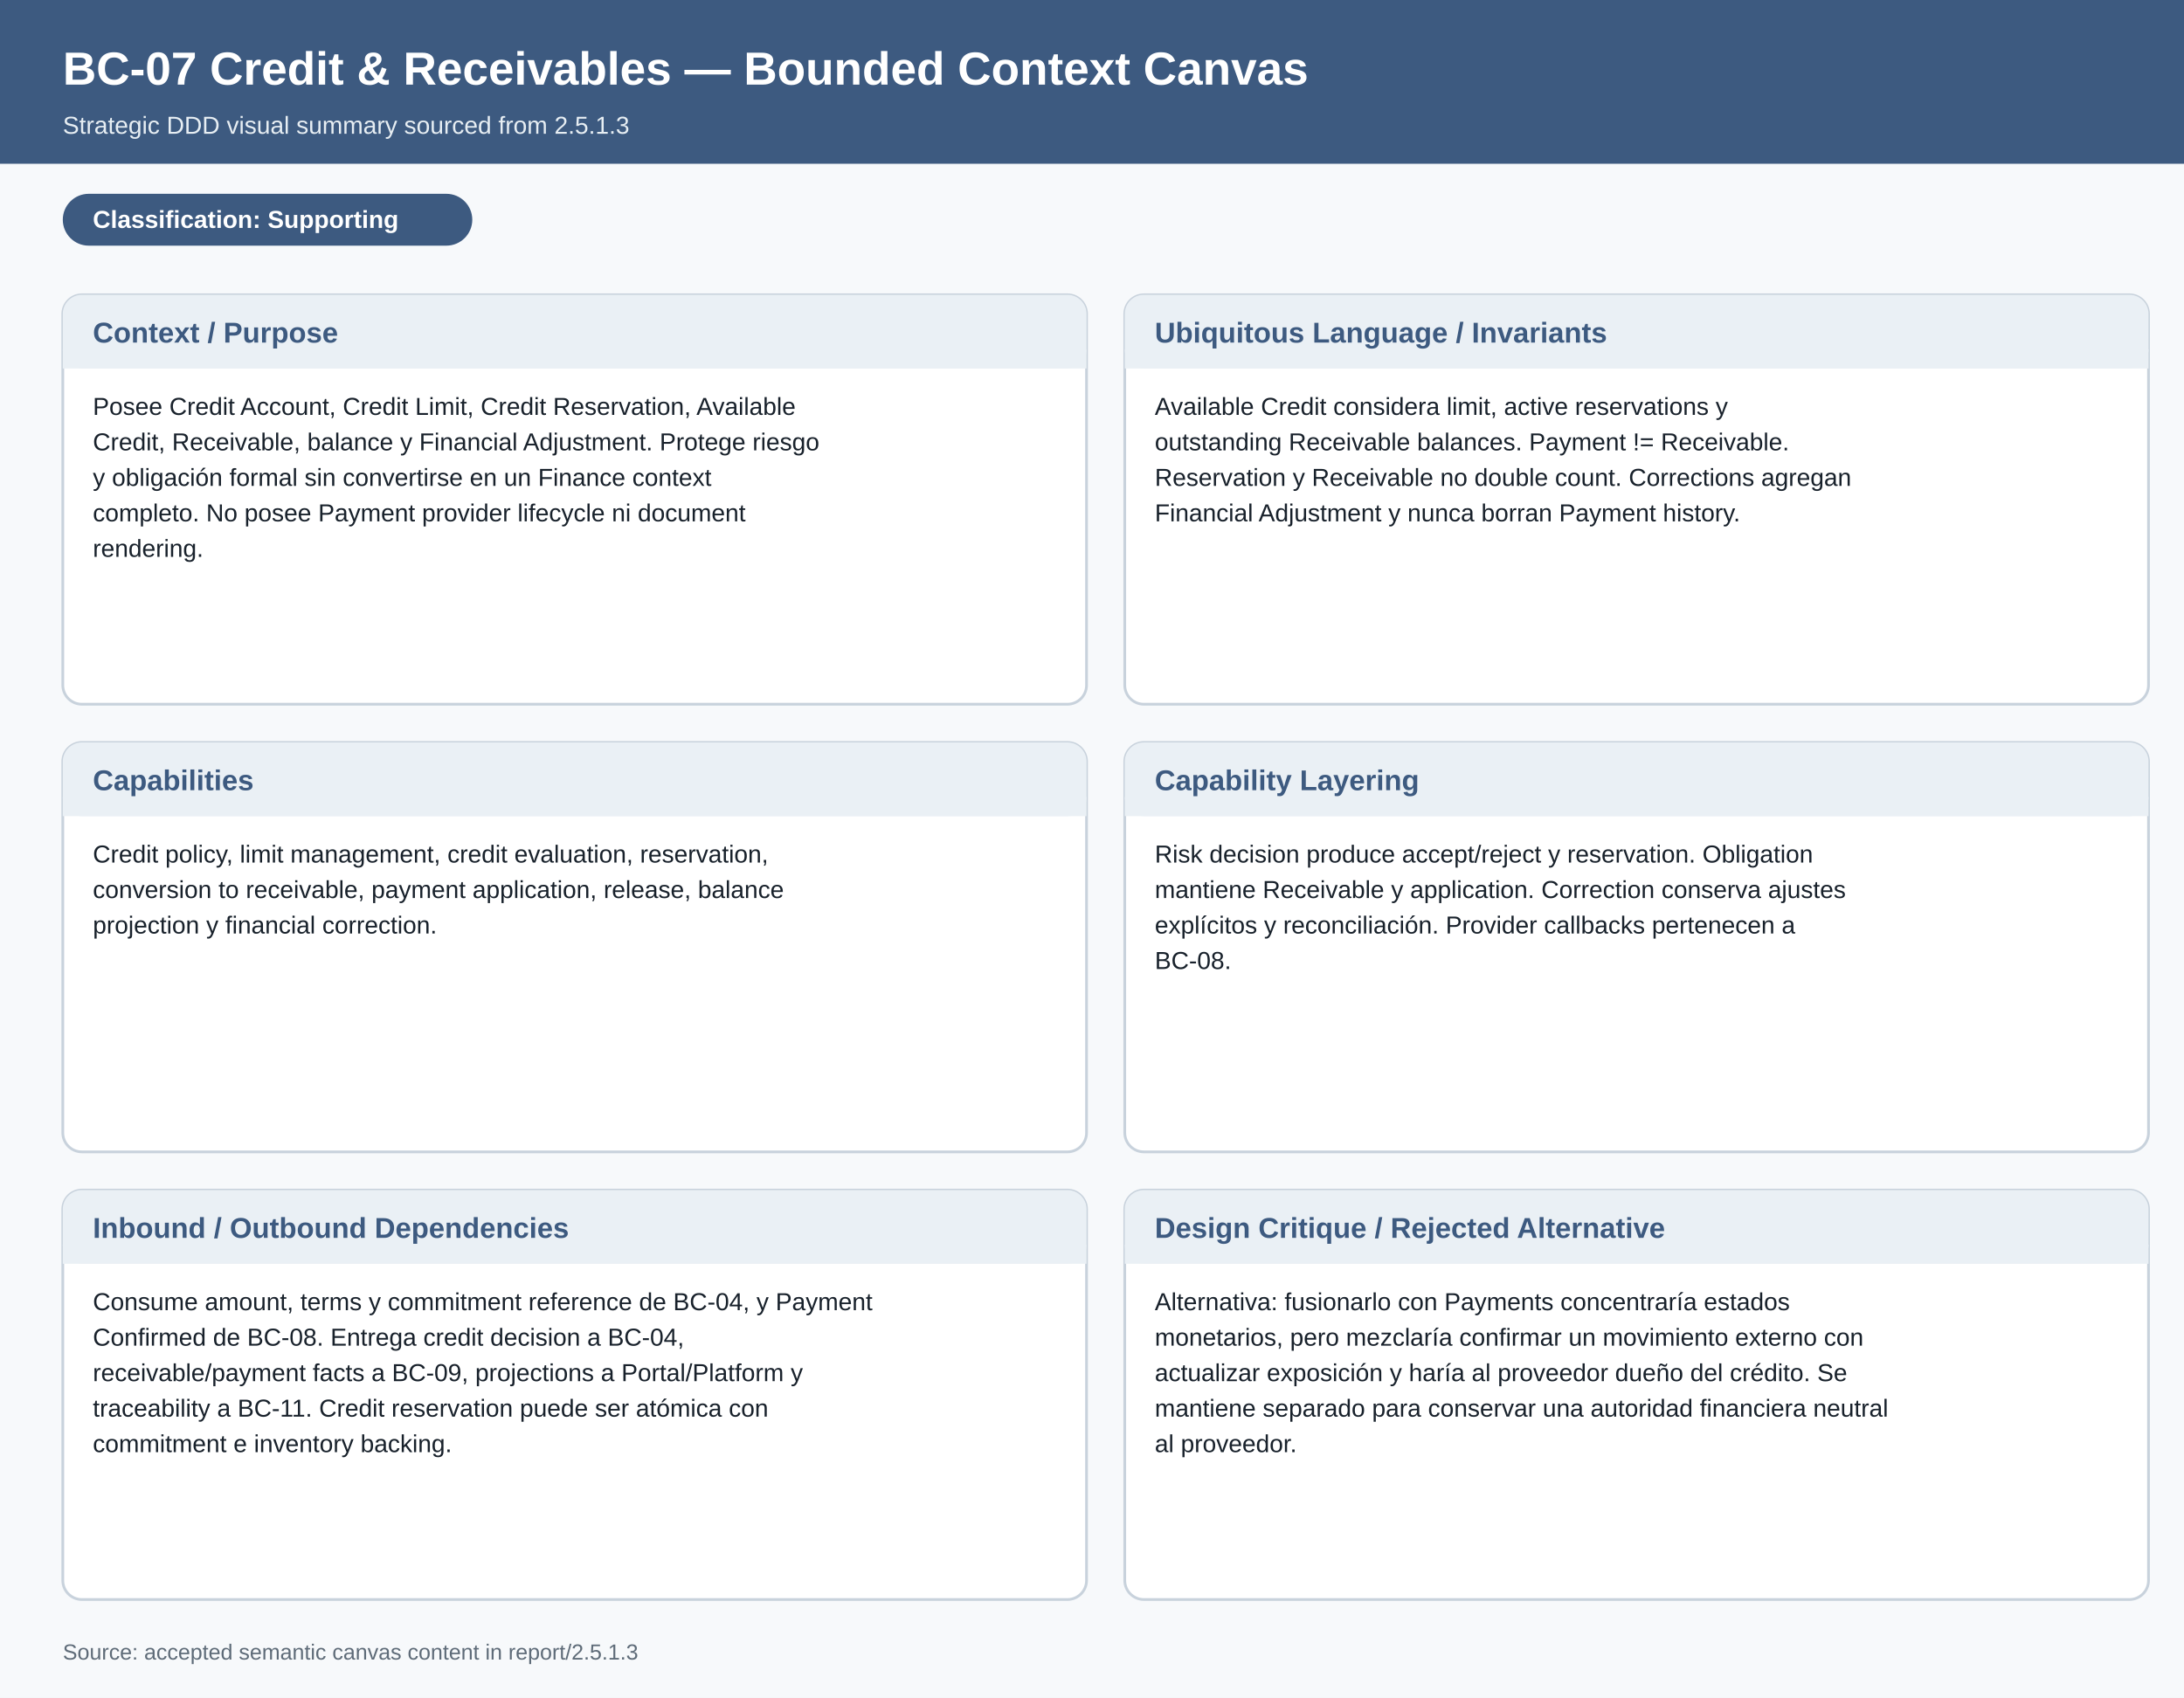
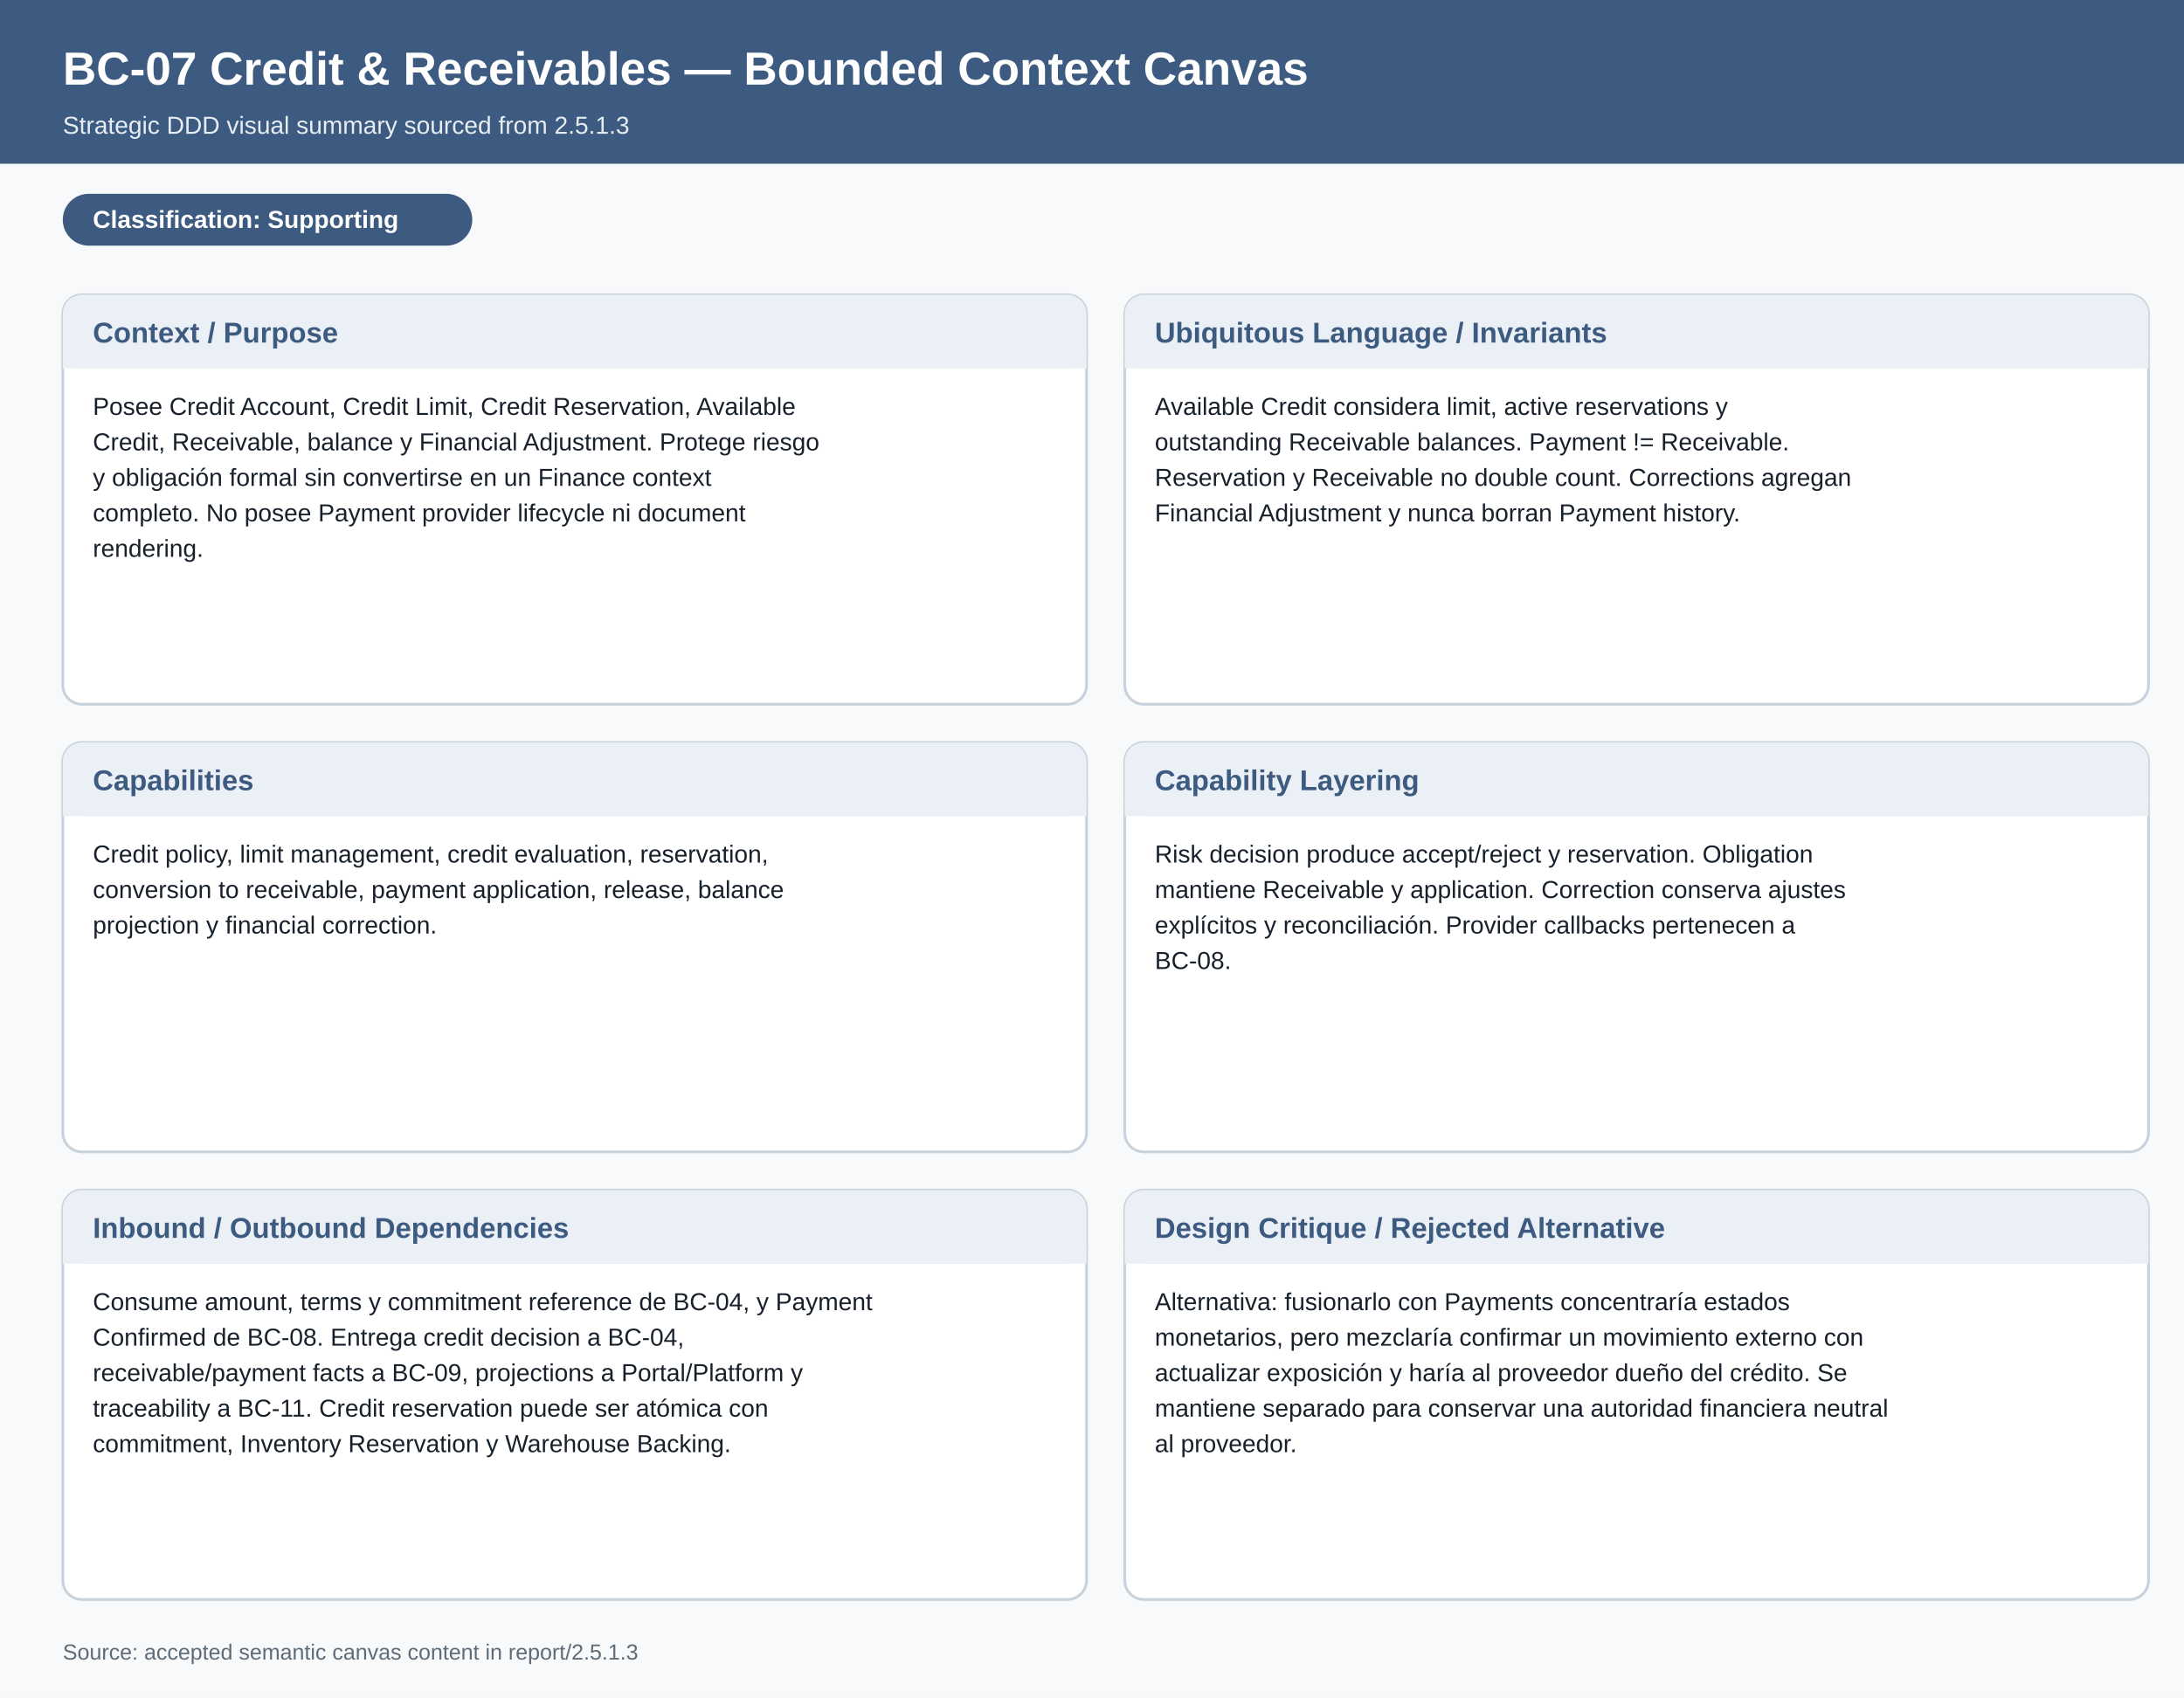
<svg xmlns="http://www.w3.org/2000/svg" width="1600" height="1244" viewBox="0 0 1600 1244">
  <rect width="100%" height="100%" fill="#f7f9fb" />
  <rect width="1600" height="120" fill="#3d5a80" />
  <text x="46" y="62" font-family="Arial, Helvetica, sans-serif" font-size="34px" font-weight="700" fill="#ffffff">BC-07 Credit &amp; Receivables — Bounded Context Canvas</text>
  <text x="46" y="98" font-family="Arial, Helvetica, sans-serif" font-size="18px" font-weight="400" fill="#e7eef3">Strategic DDD visual summary sourced from 2.5.1.3</text>
  <rect x="46" y="142" width="300" height="38" rx="19" fill="#3d5a80" />
  <text x="68" y="167" font-family="Arial, Helvetica, sans-serif" font-size="18px" font-weight="700" fill="#ffffff">Classification: Supporting</text>
  <rect x="46" y="216" width="750" height="300" rx="14" fill="#ffffff" stroke="#c8d2dc" stroke-width="2" />
  <rect x="46" y="216" width="750" height="54" rx="14" fill="#eaf0f5" />
  <rect x="46" y="256" width="750" height="14" fill="#eaf0f5" />
  <text x="68" y="251" font-family="Arial, Helvetica, sans-serif" font-size="21px" font-weight="700" fill="#3d5a80">Context / Purpose</text>
  <text x="68" y="304" font-family="Arial, Helvetica, sans-serif" font-size="18px" font-weight="400" fill="#18212b">Posee Credit Account, Credit Limit, Credit Reservation, Available</text>
  <text x="68" y="330" font-family="Arial, Helvetica, sans-serif" font-size="18px" font-weight="400" fill="#18212b">Credit, Receivable, balance y Financial Adjustment. Protege riesgo</text>
  <text x="68" y="356" font-family="Arial, Helvetica, sans-serif" font-size="18px" font-weight="400" fill="#18212b">y obligación formal sin convertirse en un Finance context</text>
  <text x="68" y="382" font-family="Arial, Helvetica, sans-serif" font-size="18px" font-weight="400" fill="#18212b">completo. No posee Payment provider lifecycle ni document</text>
  <text x="68" y="408" font-family="Arial, Helvetica, sans-serif" font-size="18px" font-weight="400" fill="#18212b">rendering.</text>
  <rect x="824" y="216" width="750" height="300" rx="14" fill="#ffffff" stroke="#c8d2dc" stroke-width="2" />
  <rect x="824" y="216" width="750" height="54" rx="14" fill="#eaf0f5" />
  <rect x="824" y="256" width="750" height="14" fill="#eaf0f5" />
  <text x="846" y="251" font-family="Arial, Helvetica, sans-serif" font-size="21px" font-weight="700" fill="#3d5a80">Ubiquitous Language / Invariants</text>
  <text x="846" y="304" font-family="Arial, Helvetica, sans-serif" font-size="18px" font-weight="400" fill="#18212b">Available Credit considera limit, active reservations y</text>
  <text x="846" y="330" font-family="Arial, Helvetica, sans-serif" font-size="18px" font-weight="400" fill="#18212b">outstanding Receivable balances. Payment != Receivable.</text>
  <text x="846" y="356" font-family="Arial, Helvetica, sans-serif" font-size="18px" font-weight="400" fill="#18212b">Reservation y Receivable no double count. Corrections agregan</text>
  <text x="846" y="382" font-family="Arial, Helvetica, sans-serif" font-size="18px" font-weight="400" fill="#18212b">Financial Adjustment y nunca borran Payment history.</text>
  <rect x="46" y="544" width="750" height="300" rx="14" fill="#ffffff" stroke="#c8d2dc" stroke-width="2" />
  <rect x="46" y="544" width="750" height="54" rx="14" fill="#eaf0f5" />
  <rect x="46" y="584" width="750" height="14" fill="#eaf0f5" />
  <text x="68" y="579" font-family="Arial, Helvetica, sans-serif" font-size="21px" font-weight="700" fill="#3d5a80">Capabilities</text>
  <text x="68" y="632" font-family="Arial, Helvetica, sans-serif" font-size="18px" font-weight="400" fill="#18212b">Credit policy, limit management, credit evaluation, reservation,</text>
  <text x="68" y="658" font-family="Arial, Helvetica, sans-serif" font-size="18px" font-weight="400" fill="#18212b">conversion to receivable, payment application, release, balance</text>
  <text x="68" y="684" font-family="Arial, Helvetica, sans-serif" font-size="18px" font-weight="400" fill="#18212b">projection y financial correction.</text>
  <rect x="824" y="544" width="750" height="300" rx="14" fill="#ffffff" stroke="#c8d2dc" stroke-width="2" />
  <rect x="824" y="544" width="750" height="54" rx="14" fill="#eaf0f5" />
  <rect x="824" y="584" width="750" height="14" fill="#eaf0f5" />
  <text x="846" y="579" font-family="Arial, Helvetica, sans-serif" font-size="21px" font-weight="700" fill="#3d5a80">Capability Layering</text>
  <text x="846" y="632" font-family="Arial, Helvetica, sans-serif" font-size="18px" font-weight="400" fill="#18212b">Risk decision produce accept/reject y reservation. Obligation</text>
  <text x="846" y="658" font-family="Arial, Helvetica, sans-serif" font-size="18px" font-weight="400" fill="#18212b">mantiene Receivable y application. Correction conserva ajustes</text>
  <text x="846" y="684" font-family="Arial, Helvetica, sans-serif" font-size="18px" font-weight="400" fill="#18212b">explícitos y reconciliación. Provider callbacks pertenecen a</text>
  <text x="846" y="710" font-family="Arial, Helvetica, sans-serif" font-size="18px" font-weight="400" fill="#18212b">BC-08.</text>
  <rect x="46" y="872" width="750" height="300" rx="14" fill="#ffffff" stroke="#c8d2dc" stroke-width="2" />
  <rect x="46" y="872" width="750" height="54" rx="14" fill="#eaf0f5" />
  <rect x="46" y="912" width="750" height="14" fill="#eaf0f5" />
  <text x="68" y="907" font-family="Arial, Helvetica, sans-serif" font-size="21px" font-weight="700" fill="#3d5a80">Inbound / Outbound Dependencies</text>
  <text x="68" y="960" font-family="Arial, Helvetica, sans-serif" font-size="18px" font-weight="400" fill="#18212b">Consume amount, terms y commitment reference de BC-04, y Payment</text>
  <text x="68" y="986" font-family="Arial, Helvetica, sans-serif" font-size="18px" font-weight="400" fill="#18212b">Confirmed de BC-08. Entrega credit decision a BC-04,</text>
  <text x="68" y="1012" font-family="Arial, Helvetica, sans-serif" font-size="18px" font-weight="400" fill="#18212b">receivable/payment facts a BC-09, projections a Portal/Platform y</text>
  <text x="68" y="1038" font-family="Arial, Helvetica, sans-serif" font-size="18px" font-weight="400" fill="#18212b">traceability a BC-11. Credit reservation puede ser atómica con</text>
-   <text x="68" y="1064" font-family="Arial, Helvetica, sans-serif" font-size="18px" font-weight="400" fill="#18212b">commitment e inventory backing.</text>
+   <text x="68" y="1064" font-family="Arial, Helvetica, sans-serif" font-size="18px" font-weight="400" fill="#18212b">commitment, Inventory Reservation y Warehouse Backing.</text>
  <rect x="824" y="872" width="750" height="300" rx="14" fill="#ffffff" stroke="#c8d2dc" stroke-width="2" />
  <rect x="824" y="872" width="750" height="54" rx="14" fill="#eaf0f5" />
  <rect x="824" y="912" width="750" height="14" fill="#eaf0f5" />
  <text x="846" y="907" font-family="Arial, Helvetica, sans-serif" font-size="21px" font-weight="700" fill="#3d5a80">Design Critique / Rejected Alternative</text>
  <text x="846" y="960" font-family="Arial, Helvetica, sans-serif" font-size="18px" font-weight="400" fill="#18212b">Alternativa: fusionarlo con Payments concentraría estados</text>
  <text x="846" y="986" font-family="Arial, Helvetica, sans-serif" font-size="18px" font-weight="400" fill="#18212b">monetarios, pero mezclaría confirmar un movimiento externo con</text>
  <text x="846" y="1012" font-family="Arial, Helvetica, sans-serif" font-size="18px" font-weight="400" fill="#18212b">actualizar exposición y haría al proveedor dueño del crédito. Se</text>
  <text x="846" y="1038" font-family="Arial, Helvetica, sans-serif" font-size="18px" font-weight="400" fill="#18212b">mantiene separado para conservar una autoridad financiera neutral</text>
  <text x="846" y="1064" font-family="Arial, Helvetica, sans-serif" font-size="18px" font-weight="400" fill="#18212b">al proveedor.</text>
  <text x="46" y="1216" font-family="Arial, Helvetica, sans-serif" font-size="16px" font-weight="400" fill="#5e6b78">Source: accepted semantic canvas content in report/2.5.1.3</text>
</svg>
